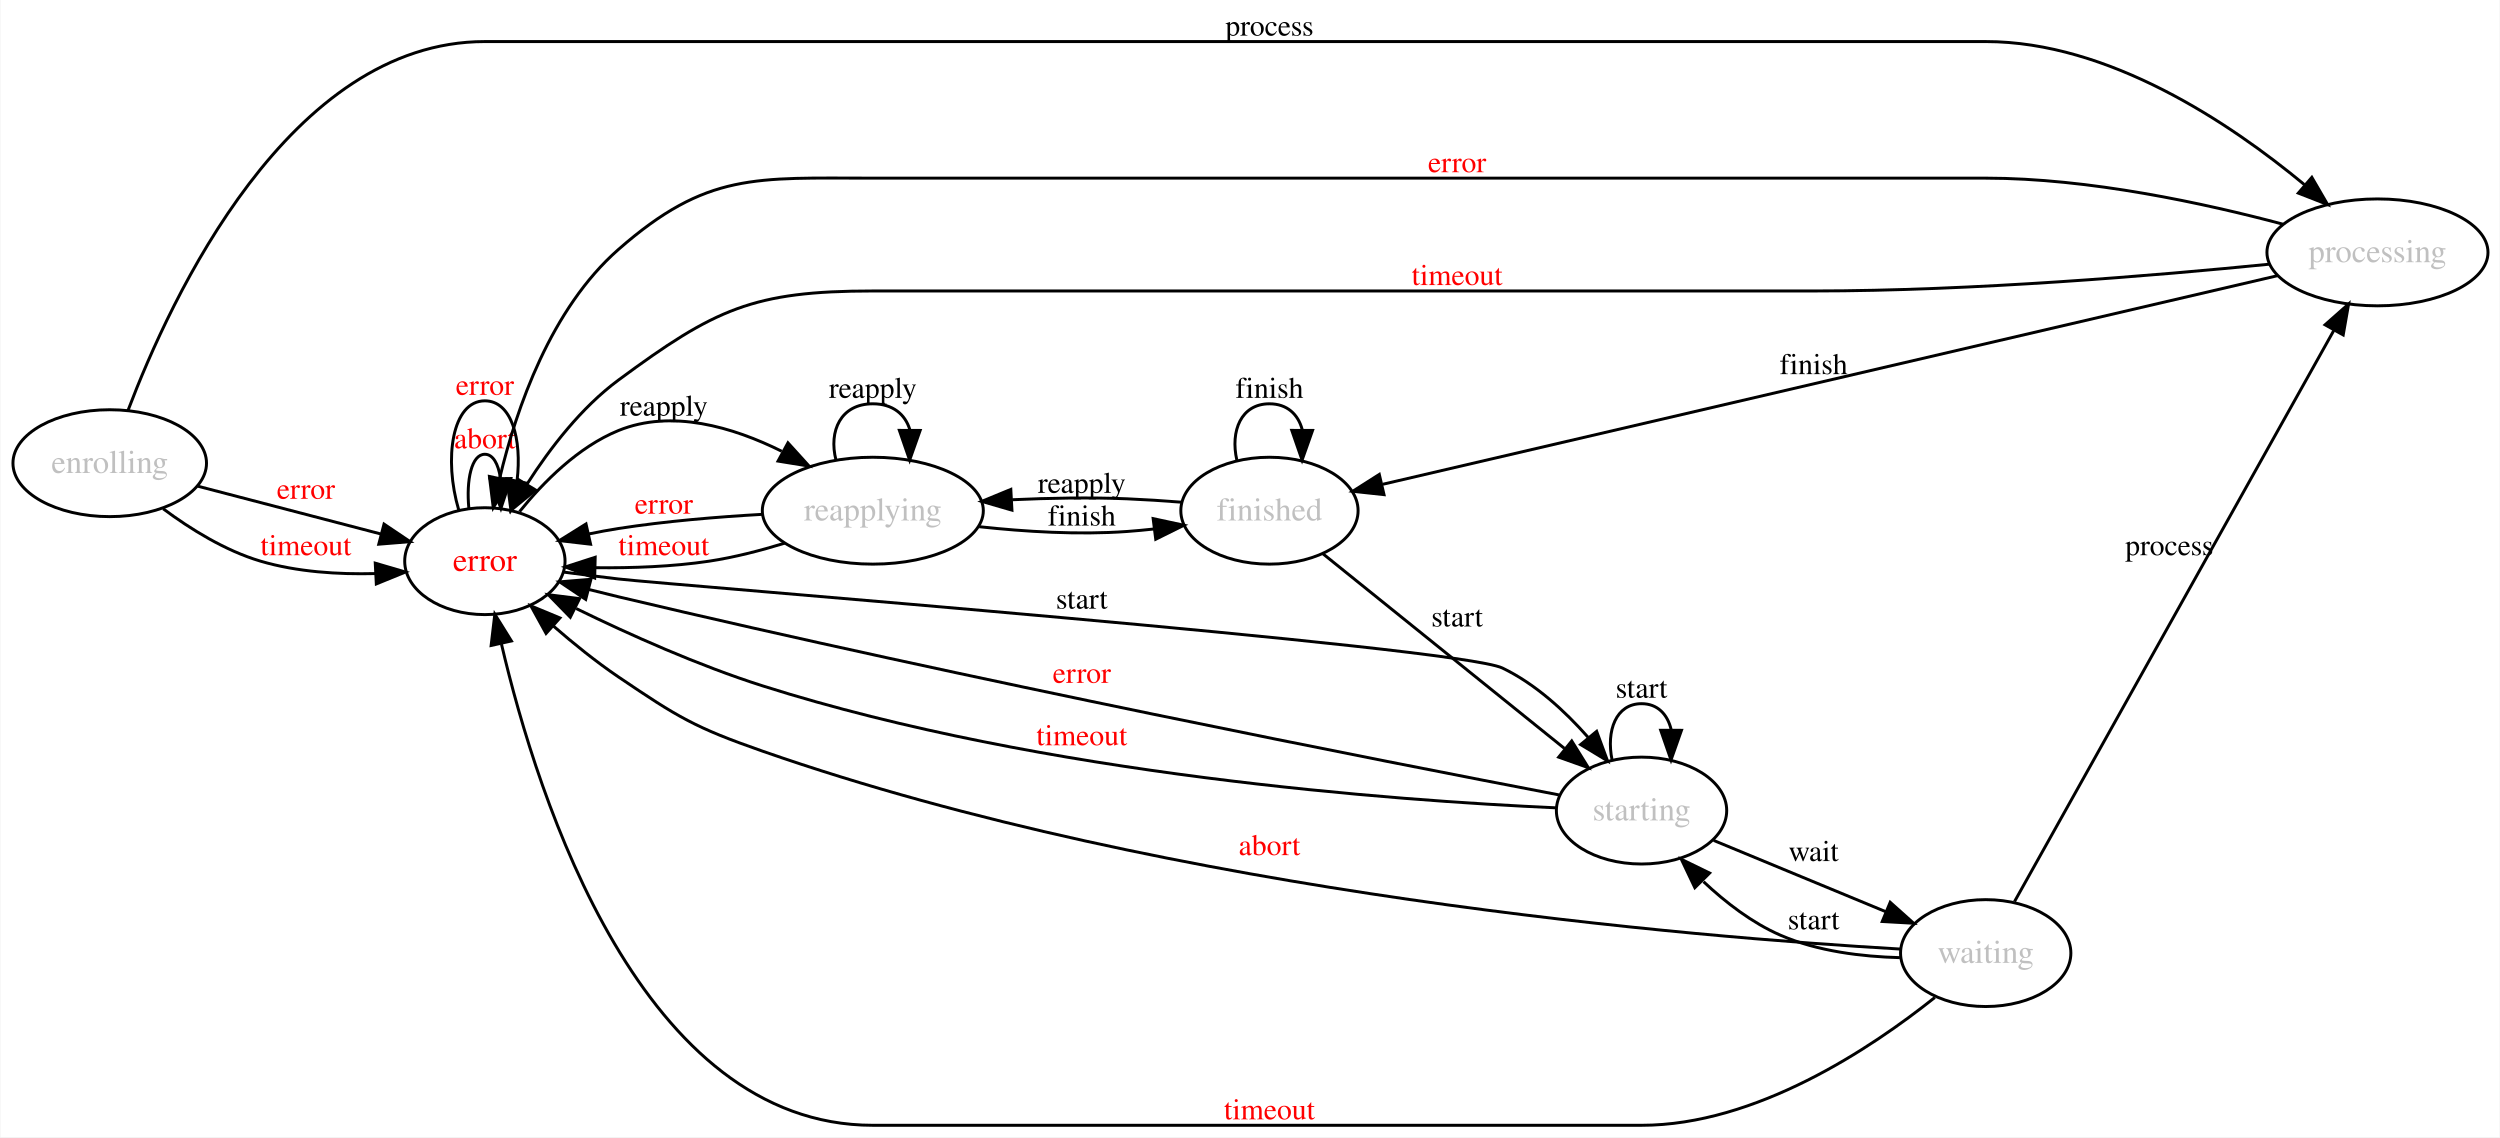
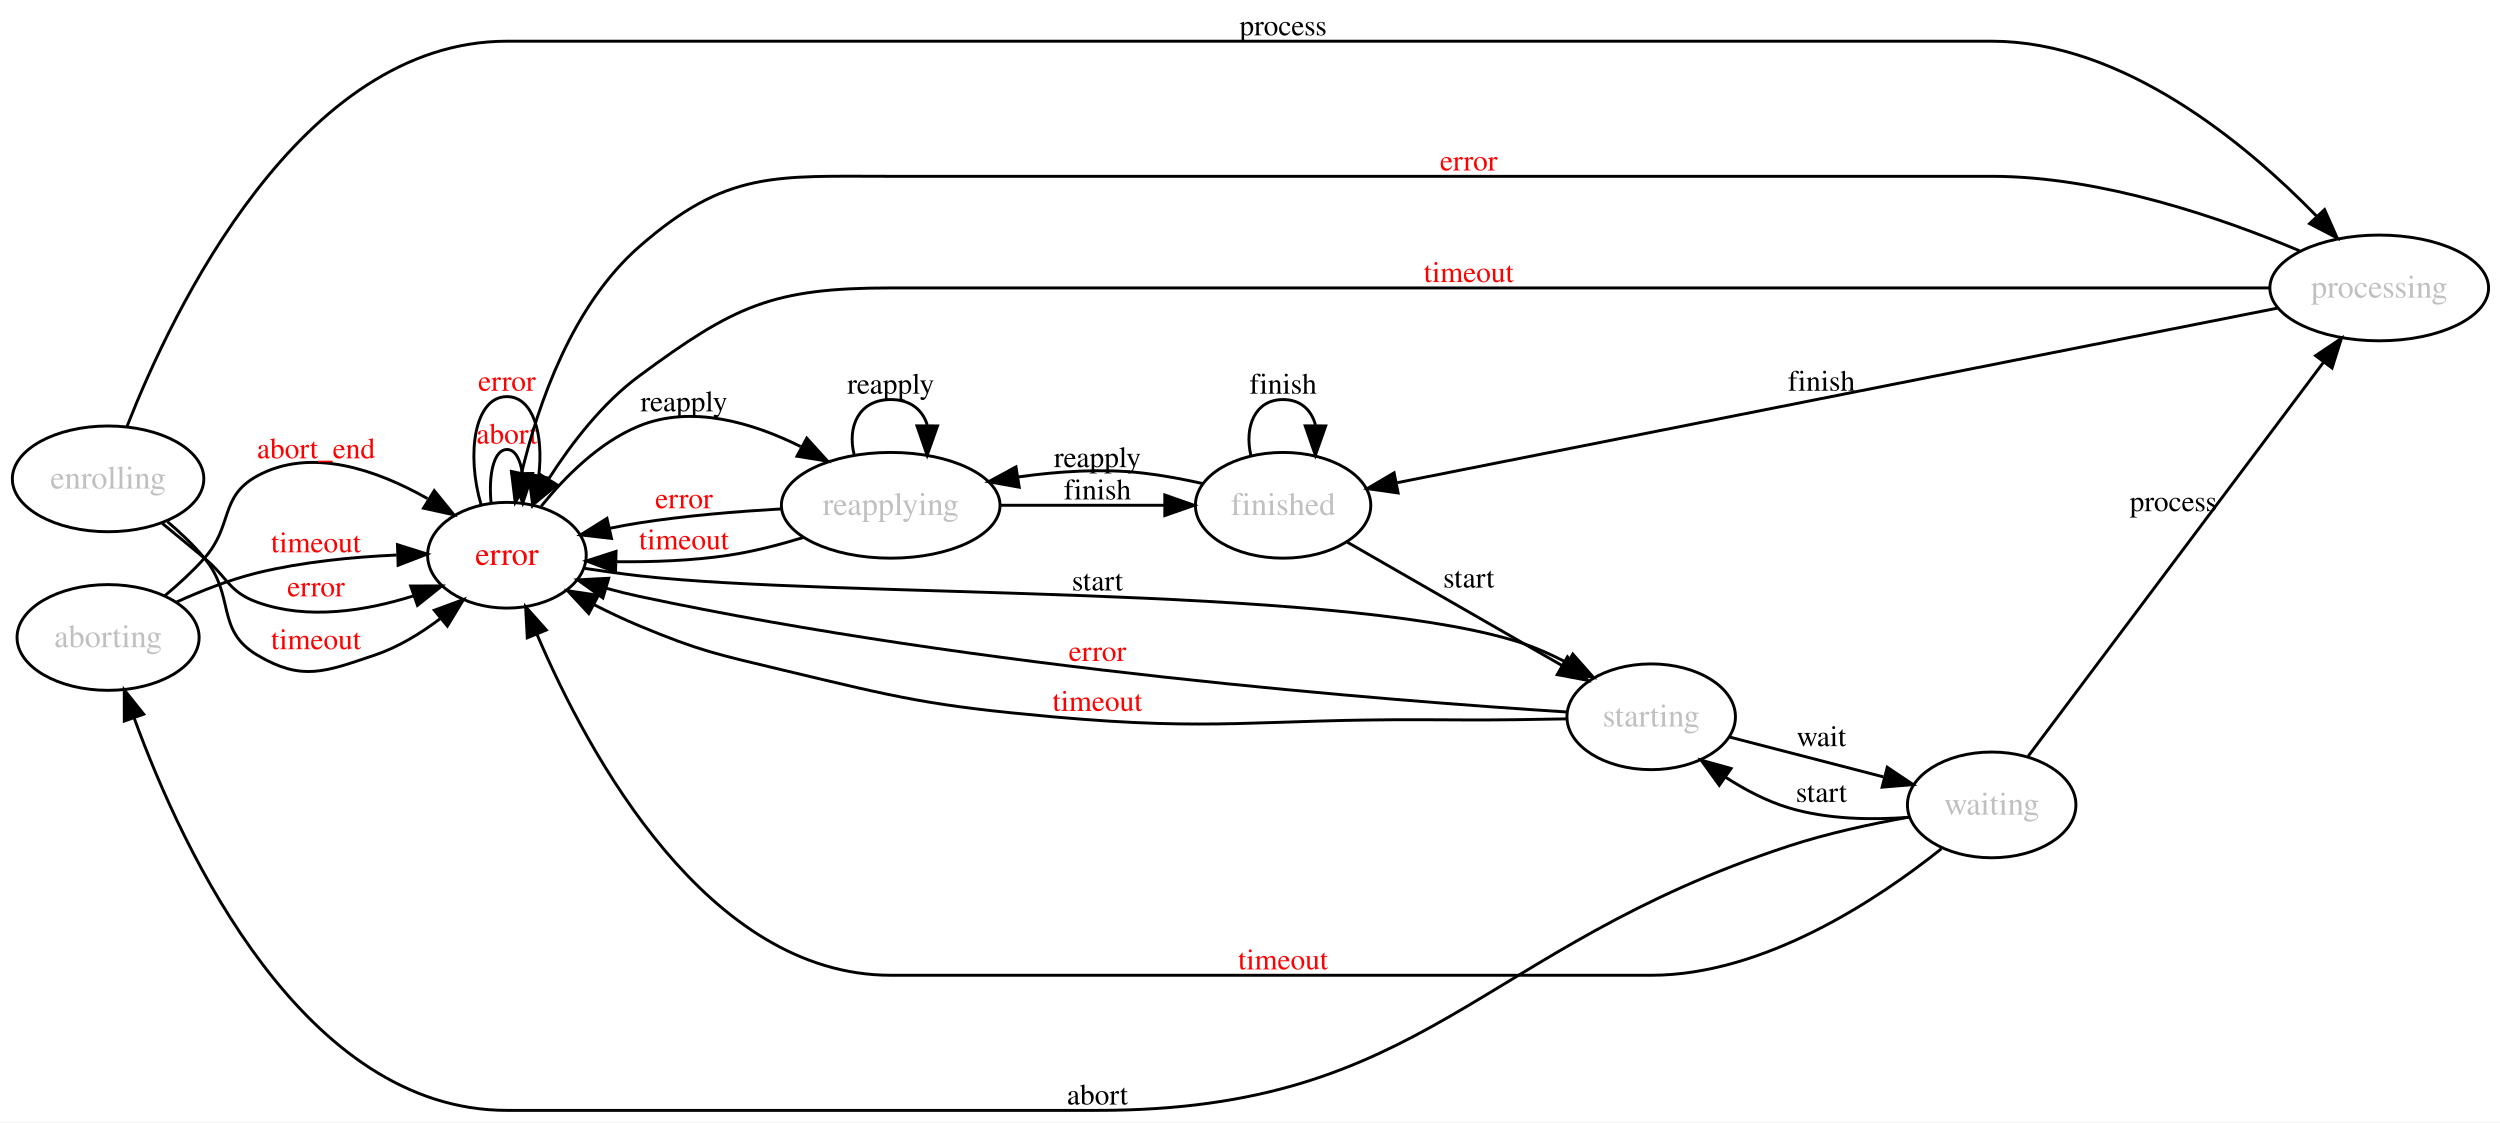
- <svg xmlns="http://www.w3.org/2000/svg" width="842pt" height="383pt" viewBox="0.00 0.00 841.68 383.00">
-   <g id="graph0" class="graph" transform="scale(1 1) rotate(0) translate(4 379)">
-     <polygon fill="#ffffff" stroke="transparent" points="-4,4 -4,-379 837.683,-379 837.683,4 -4,4" />
+ <svg xmlns="http://www.w3.org/2000/svg" width="851pt" height="382pt" viewBox="0.00 0.00 851.12 382.00">
+   <g id="graph0" class="graph" transform="scale(1 1) rotate(0) translate(4 378)">
+     <polygon fill="#ffffff" stroke="transparent" points="-4,4 -4,-378 847.116,-378 847.116,4 -4,4" />
    <g id="node1" class="node">
-       <ellipse fill="none" stroke="#000000" cx="32.797" cy="-223" rx="32.595" ry="18" />
-       <text text-anchor="middle" x="32.797" y="-219.7" font-family="Times,serif" font-size="11.00" fill="#c0c0c0">enrolling</text>
+       <ellipse fill="none" stroke="#000000" cx="32.797" cy="-161" rx="30.995" ry="18" />
+       <text text-anchor="middle" x="32.797" y="-157.7" font-family="Times,serif" font-size="11.00" fill="#c0c0c0">aborting</text>
    </g>
    <g id="node2" class="node">
-       <ellipse fill="none" stroke="#000000" cx="159.145" cy="-190" rx="27" ry="18" />
-       <text text-anchor="middle" x="159.145" y="-186.7" font-family="Times,serif" font-size="11.00" fill="#ff0000">error</text>
+       <ellipse fill="none" stroke="#000000" cx="168.579" cy="-189" rx="27" ry="18" />
+       <text text-anchor="middle" x="168.579" y="-185.7" font-family="Times,serif" font-size="11.00" fill="#ff0000">error</text>
    </g>
    <g id="edge1" class="edge">
-       <path fill="none" stroke="#000000" d="M62.42,-215.263C80.929,-210.429 104.852,-204.18 124.275,-199.107" />
-       <polygon fill="#000000" stroke="#000000" points="125.178,-202.489 133.969,-196.576 123.409,-195.716 125.178,-202.489" />
-       <text text-anchor="middle" x="98.869" y="-211" font-family="Times,serif" font-size="10.00" fill="#ff0000">error</text>
+       <path fill="none" stroke="#000000" d="M52.086,-175.2C56.766,-179.086 61.575,-183.48 65.593,-188 75.422,-199.057 70.609,-208.911 83.593,-216 101.823,-225.952 124.285,-218.059 141.538,-208.29" />
+       <polygon fill="#000000" stroke="#000000" points="143.835,-210.987 150.526,-202.772 140.173,-205.021 143.835,-210.987" />
+       <text text-anchor="middle" x="103.586" y="-222" font-family="Times,serif" font-size="10.00" fill="#ff0000">abort_end</text>
+     </g>
+     <g id="edge2" class="edge">
+       <path fill="none" stroke="#000000" d="M55.996,-173.011C64.464,-176.863 74.257,-180.719 83.593,-183 98.856,-186.728 116.083,-188.396 131.018,-189.071" />
+       <polygon fill="#000000" stroke="#000000" points="131.321,-192.582 141.427,-189.402 131.543,-185.585 131.321,-192.582" />
+       <text text-anchor="middle" x="103.586" y="-190" font-family="Times,serif" font-size="10.00" fill="#ff0000">timeout</text>
+     </g>
+     <g id="edge6" class="edge">
+       <path fill="none" stroke="#000000" d="M163.186,-206.782C162.269,-216.315 164.067,-225 168.579,-225 171.328,-225 173.07,-221.775 173.803,-217.098" />
+       <polygon fill="#000000" stroke="#000000" points="177.308,-216.838 173.972,-206.782 170.309,-216.723 177.308,-216.838" />
+       <text text-anchor="middle" x="168.579" y="-227" font-family="Times,serif" font-size="10.00" fill="#ff0000">abort</text>
+     </g>
+     <g id="edge7" class="edge">
+       <path fill="none" stroke="#000000" d="M159.801,-206.142C154.637,-223.585 157.563,-243 168.579,-243 177.529,-243 181.139,-230.183 179.408,-216.021" />
+       <polygon fill="#000000" stroke="#000000" points="182.817,-215.221 177.357,-206.142 175.963,-216.644 182.817,-215.221" />
+       <text text-anchor="middle" x="168.579" y="-245" font-family="Times,serif" font-size="10.00" fill="#ff0000">error</text>
+     </g>
+     <g id="node5" class="node">
+       <ellipse fill="none" stroke="#000000" cx="299.24" cy="-206" rx="37.219" ry="18" />
+       <text text-anchor="middle" x="299.24" y="-202.7" font-family="Times,serif" font-size="11.00" fill="#c0c0c0">reapplying</text>
+     </g>
+     <g id="edge8" class="edge">
+       <path fill="none" stroke="#000000" d="M180.26,-205.689C188.327,-215.677 200.02,-227.473 213.579,-233 231.443,-240.282 252.047,-234.22 268.571,-226.01" />
+       <polygon fill="#000000" stroke="#000000" points="270.657,-228.86 277.776,-221.013 267.318,-222.708 270.657,-228.86" />
+       <text text-anchor="middle" x="228.855" y="-238" font-family="Times,serif" font-size="10.00" fill="#000000">reapply</text>
+     </g>
+     <g id="node6" class="node">
+       <ellipse fill="none" stroke="#000000" cx="558.146" cy="-134" rx="28.683" ry="18" />
+       <text text-anchor="middle" x="558.146" y="-130.7" font-family="Times,serif" font-size="11.00" fill="#c0c0c0">starting</text>
+     </g>
+     <g id="edge9" class="edge">
+       <path fill="none" stroke="#000000" d="M195.181,-184.499C201.218,-183.578 207.609,-182.684 213.579,-182 279.489,-174.451 447.737,-178.986 511.304,-160 517.504,-158.148 523.793,-155.383 529.664,-152.338" />
+       <polygon fill="#000000" stroke="#000000" points="531.455,-155.347 538.476,-147.412 528.039,-149.237 531.455,-155.347" />
+       <text text-anchor="middle" x="369.625" y="-177" font-family="Times,serif" font-size="10.00" fill="#000000">start</text>
+     </g>
+     <g id="node3" class="node">
+       <ellipse fill="none" stroke="#000000" cx="32.797" cy="-215" rx="32.595" ry="18" />
+       <text text-anchor="middle" x="32.797" y="-211.7" font-family="Times,serif" font-size="11.00" fill="#c0c0c0">enrolling</text>
    </g>
    <g id="edge3" class="edge">
-       <path fill="none" stroke="#000000" d="M50.793,-207.644C59.973,-200.812 71.695,-193.525 83.593,-190 95.875,-186.361 109.781,-185.498 122.284,-185.823" />
-       <polygon fill="#000000" stroke="#000000" points="122.225,-189.325 132.391,-186.341 122.583,-182.334 122.225,-189.325" />
-       <text text-anchor="middle" x="98.869" y="-192" font-family="Times,serif" font-size="10.00" fill="#ff0000">timeout</text>
+       <path fill="none" stroke="#000000" d="M51.199,-199.882C55.897,-196.014 60.936,-191.858 65.593,-188 73.613,-181.357 73.802,-176.545 83.593,-173 100.662,-166.821 120.564,-170.047 136.817,-175.173" />
+       <polygon fill="#000000" stroke="#000000" points="135.811,-178.53 146.406,-178.543 138.132,-171.926 135.811,-178.53" />
+       <text text-anchor="middle" x="103.586" y="-175" font-family="Times,serif" font-size="10.00" fill="#ff0000">error</text>
    </g>
-     <g id="node3" class="node">
-       <ellipse fill="none" stroke="#000000" cx="796.57" cy="-294" rx="37.225" ry="18" />
-       <text text-anchor="middle" x="796.57" y="-290.7" font-family="Times,serif" font-size="11.00" fill="#c0c0c0">processing</text>
+     <g id="edge5" class="edge">
+       <path fill="none" stroke="#000000" d="M52.999,-200.423C57.452,-196.673 61.929,-192.434 65.593,-188 76.237,-175.122 69.227,-163.528 83.593,-155 98.875,-145.928 106.729,-149.35 123.579,-155 131.542,-157.67 139.222,-162.369 145.913,-167.436" />
+       <polygon fill="#000000" stroke="#000000" points="143.86,-170.279 153.808,-173.927 148.306,-164.872 143.86,-170.279" />
+       <text text-anchor="middle" x="103.586" y="-157" font-family="Times,serif" font-size="10.00" fill="#ff0000">timeout</text>
    </g>
-     <g id="edge2" class="edge">
-       <path fill="none" stroke="#000000" d="M38.923,-240.697C53.354,-278.763 93.312,-365 159.145,-365 159.145,-365 159.145,-365 664.626,-365 705.993,-365 746.88,-337.603 771.921,-316.846" />
-       <polygon fill="#000000" stroke="#000000" points="774.467,-319.275 779.784,-310.111 769.913,-313.959 774.467,-319.275" />
-       <text text-anchor="middle" x="423.393" y="-367" font-family="Times,serif" font-size="10.00" fill="#000000">process</text>
+     <g id="node4" class="node">
+       <ellipse fill="none" stroke="#000000" cx="806.004" cy="-280" rx="37.225" ry="18" />
+       <text text-anchor="middle" x="806.004" y="-276.7" font-family="Times,serif" font-size="11.00" fill="#c0c0c0">processing</text>
    </g>
    <g id="edge4" class="edge">
-       <path fill="none" stroke="#000000" d="M153.752,-207.782C152.836,-217.315 154.633,-226 159.145,-226 161.894,-226 163.636,-222.775 164.37,-218.098" />
-       <polygon fill="#000000" stroke="#000000" points="167.874,-217.838 164.538,-207.782 160.875,-217.723 167.874,-217.838" />
-       <text text-anchor="middle" x="159.145" y="-228" font-family="Times,serif" font-size="10.00" fill="#ff0000">abort</text>
+       <path fill="none" stroke="#000000" d="M39.165,-232.677C54.646,-272.146 98.233,-364 168.579,-364 168.579,-364 168.579,-364 674.06,-364 718.849,-364 760.694,-329.131 784.798,-304.325" />
+       <polygon fill="#000000" stroke="#000000" points="787.387,-306.68 791.692,-296.999 782.289,-301.882 787.387,-306.68" />
+       <text text-anchor="middle" x="432.827" y="-366" font-family="Times,serif" font-size="10.00" fill="#000000">process</text>
    </g>
-     <g id="edge5" class="edge">
-       <path fill="none" stroke="#000000" d="M150.367,-207.142C145.203,-224.585 148.13,-244 159.145,-244 168.095,-244 171.705,-231.183 169.975,-217.021" />
-       <polygon fill="#000000" stroke="#000000" points="173.383,-216.221 167.923,-207.142 166.53,-217.644 173.383,-216.221" />
-       <text text-anchor="middle" x="159.145" y="-246" font-family="Times,serif" font-size="10.00" fill="#ff0000">error</text>
+     <g id="edge13" class="edge">
+       <path fill="none" stroke="#000000" d="M778.86,-292.653C752.632,-303.708 711.485,-318 674.06,-318 299.24,-318 299.24,-318 299.24,-318 259.702,-318 243.315,-320.057 213.579,-294 190.84,-274.075 179.225,-240.648 173.549,-216.864" />
+       <polygon fill="#000000" stroke="#000000" points="176.952,-216.039 171.403,-207.014 170.113,-217.53 176.952,-216.039" />
+       <text text-anchor="middle" x="496.028" y="-320" font-family="Times,serif" font-size="10.00" fill="#ff0000">error</text>
    </g>
-     <g id="node4" class="node">
-       <ellipse fill="none" stroke="#000000" cx="289.806" cy="-207" rx="37.219" ry="18" />
-       <text text-anchor="middle" x="289.806" y="-203.7" font-family="Times,serif" font-size="11.00" fill="#c0c0c0">reapplying</text>
+     <g id="edge15" class="edge">
+       <path fill="none" stroke="#000000" d="M768.787,-280C710.592,-280 594.51,-280 496.028,-280 299.24,-280 299.24,-280 299.24,-280 258.901,-280 246.03,-273.962 213.579,-250 201.093,-240.78 190.561,-227.109 182.832,-215.045" />
+       <polygon fill="#000000" stroke="#000000" points="185.663,-212.964 177.482,-206.232 179.68,-216.597 185.663,-212.964" />
+       <text text-anchor="middle" x="496.028" y="-282" font-family="Times,serif" font-size="10.00" fill="#ff0000">timeout</text>
    </g>
-     <g id="edge6" class="edge">
-       <path fill="none" stroke="#000000" d="M170.827,-206.689C178.893,-216.677 190.587,-228.473 204.145,-234 222.009,-241.282 242.613,-235.22 259.137,-227.01" />
-       <polygon fill="#000000" stroke="#000000" points="261.224,-229.86 268.343,-222.013 257.884,-223.708 261.224,-229.86" />
-       <text text-anchor="middle" x="219.421" y="-239" font-family="Times,serif" font-size="10.00" fill="#000000">reapply</text>
+     <g id="node7" class="node">
+       <ellipse fill="none" stroke="#000000" cx="432.827" cy="-206" rx="29.852" ry="18" />
+       <text text-anchor="middle" x="432.827" y="-202.7" font-family="Times,serif" font-size="11.00" fill="#c0c0c0">finished</text>
    </g>
-     <g id="node5" class="node">
-       <ellipse fill="none" stroke="#000000" cx="548.712" cy="-106" rx="28.683" ry="18" />
-       <text text-anchor="middle" x="548.712" y="-102.7" font-family="Times,serif" font-size="11.00" fill="#c0c0c0">starting</text>
+     <g id="edge14" class="edge">
+       <path fill="none" stroke="#000000" d="M771.649,-273.188C702.055,-259.387 544.837,-228.211 471.657,-213.7" />
+       <polygon fill="#000000" stroke="#000000" points="471.979,-210.196 461.49,-211.684 470.618,-217.062 471.979,-210.196" />
+       <text text-anchor="middle" x="616.103" y="-245" font-family="Times,serif" font-size="10.00" fill="#000000">finish</text>
    </g>
-     <g id="edge7" class="edge">
-       <path fill="none" stroke="#000000" d="M185.778,-186.305C191.813,-185.508 198.196,-184.696 204.145,-184 220.656,-182.068 486.894,-161.216 501.871,-154 512.953,-148.66 522.867,-139.551 530.688,-130.695" />
-       <polygon fill="#000000" stroke="#000000" points="533.584,-132.685 537.257,-122.747 528.188,-128.226 533.584,-132.685" />
-       <text text-anchor="middle" x="360.191" y="-174" font-family="Times,serif" font-size="10.00" fill="#000000">start</text>
+     <g id="edge16" class="edge">
+       <path fill="none" stroke="#000000" d="M261.981,-204.768C246.89,-203.912 229.34,-202.46 213.579,-200 210.321,-199.492 206.952,-198.864 203.592,-198.168" />
+       <polygon fill="#000000" stroke="#000000" points="204.18,-194.713 193.655,-195.928 202.64,-201.541 204.18,-194.713" />
+       <text text-anchor="middle" x="228.855" y="-205" font-family="Times,serif" font-size="10.00" fill="#ff0000">error</text>
+     </g>
+     <g id="edge19" class="edge">
+       <path fill="none" stroke="#000000" d="M269.587,-195.076C261.449,-192.569 252.546,-190.268 244.131,-189 231.792,-187.14 218.19,-186.662 205.968,-186.797" />
+       <polygon fill="#000000" stroke="#000000" points="205.559,-183.306 195.649,-187.053 205.733,-190.304 205.559,-183.306" />
+       <text text-anchor="middle" x="228.855" y="-191" font-family="Times,serif" font-size="10.00" fill="#ff0000">timeout</text>
+     </g>
+     <g id="edge18" class="edge">
+       <path fill="none" stroke="#000000" d="M286.836,-223.037C284.304,-232.858 288.439,-242 299.24,-242 305.99,-242 310.137,-238.429 311.679,-233.353" />
+       <polygon fill="#000000" stroke="#000000" points="315.178,-233.025 311.644,-223.037 308.178,-233.049 315.178,-233.025" />
+       <text text-anchor="middle" x="299.24" y="-244" font-family="Times,serif" font-size="10.00" fill="#000000">reapply</text>
+     </g>
+     <g id="edge17" class="edge">
+       <path fill="none" stroke="#000000" d="M336.451,-206C353.876,-206 374.666,-206 392.469,-206" />
+       <polygon fill="#000000" stroke="#000000" points="392.558,-209.5 402.558,-206 392.558,-202.5 392.558,-209.5" />
+       <text text-anchor="middle" x="369.625" y="-208" font-family="Times,serif" font-size="10.00" fill="#000000">finish</text>
+     </g>
+     <g id="edge20" class="edge">
+       <path fill="none" stroke="#000000" d="M529.266,-135.644C469.689,-139.427 329.06,-150.383 213.579,-175 209.923,-175.779 206.138,-176.726 202.388,-177.756" />
+       <polygon fill="#000000" stroke="#000000" points="201.258,-174.44 192.651,-180.619 203.233,-181.156 201.258,-174.44" />
+       <text text-anchor="middle" x="369.625" y="-153" font-family="Times,serif" font-size="10.00" fill="#ff0000">error</text>
+     </g>
+     <g id="edge22" class="edge">
+       <path fill="none" stroke="#000000" d="M529.162,-133.285C523.254,-133.166 517.079,-133.062 511.304,-133 497.726,-132.855 494.331,-132.946 480.752,-133 424.572,-133.222 410.304,-128.959 354.349,-134 312.919,-137.733 302.579,-140.285 262.13,-150 240.17,-155.274 234.426,-156.313 213.579,-165 208.471,-167.129 203.174,-169.648 198.087,-172.241" />
+       <polygon fill="#000000" stroke="#000000" points="196.443,-169.151 189.239,-176.919 199.715,-175.339 196.443,-169.151" />
+       <text text-anchor="middle" x="369.625" y="-136" font-family="Times,serif" font-size="10.00" fill="#ff0000">timeout</text>
+     </g>
+     <g id="node8" class="node">
+       <ellipse fill="none" stroke="#000000" cx="674.06" cy="-104" rx="28.683" ry="18" />
+       <text text-anchor="middle" x="674.06" y="-100.7" font-family="Times,serif" font-size="11.00" fill="#c0c0c0">waiting</text>
+     </g>
+     <g id="edge21" class="edge">
+       <path fill="none" stroke="#000000" d="M585.03,-127.042C600.538,-123.028 620.259,-117.924 637.197,-113.54" />
+       <polygon fill="#000000" stroke="#000000" points="638.517,-116.814 647.321,-110.92 636.763,-110.038 638.517,-116.814" />
+       <text text-anchor="middle" x="616.103" y="-124" font-family="Times,serif" font-size="10.00" fill="#000000">wait</text>
    </g>
    <g id="edge11" class="edge">
-       <path fill="none" stroke="#000000" d="M764.894,-303.451C738.363,-310.531 699.365,-319 664.626,-319 289.806,-319 289.806,-319 289.806,-319 250.269,-319 233.882,-321.057 204.145,-295 181.406,-275.075 169.792,-241.648 164.116,-217.864" />
-       <polygon fill="#000000" stroke="#000000" points="167.518,-217.039 161.97,-208.014 160.679,-218.53 167.518,-217.039" />
-       <text text-anchor="middle" x="486.595" y="-321" font-family="Times,serif" font-size="10.00" fill="#ff0000">error</text>
-     </g>
-     <g id="edge13" class="edge">
-       <path fill="none" stroke="#000000" d="M760.215,-290.029C722.03,-286.206 660.204,-281 606.669,-281 289.806,-281 289.806,-281 289.806,-281 249.467,-281 236.596,-274.962 204.145,-251 191.659,-241.78 181.127,-228.109 173.398,-216.045" />
-       <polygon fill="#000000" stroke="#000000" points="176.23,-213.964 168.049,-207.232 170.246,-217.597 176.23,-213.964" />
-       <text text-anchor="middle" x="486.595" y="-283" font-family="Times,serif" font-size="10.00" fill="#ff0000">timeout</text>
-     </g>
-     <g id="node6" class="node">
-       <ellipse fill="none" stroke="#000000" cx="423.393" cy="-207" rx="29.852" ry="18" />
-       <text text-anchor="middle" x="423.393" y="-203.7" font-family="Times,serif" font-size="11.00" fill="#c0c0c0">finished</text>
+       <path fill="none" stroke="#000000" d="M405.386,-213.415C398.731,-214.903 391.602,-216.241 384.901,-217 371.129,-218.56 356.134,-217.56 342.595,-215.644" />
+       <polygon fill="#000000" stroke="#000000" points="342.999,-212.164 332.57,-214.028 341.885,-219.075 342.999,-212.164" />
+       <text text-anchor="middle" x="369.625" y="-219" font-family="Times,serif" font-size="10.00" fill="#000000">reapply</text>
    </g>
    <g id="edge12" class="edge">
-       <path fill="none" stroke="#000000" d="M762.893,-286.149C693.448,-269.959 534.732,-232.957 461.592,-215.905" />
-       <polygon fill="#000000" stroke="#000000" points="461.976,-212.401 451.442,-213.539 460.386,-219.218 461.976,-212.401" />
-       <text text-anchor="middle" x="606.669" y="-253" font-family="Times,serif" font-size="10.00" fill="#000000">finish</text>
-     </g>
-     <g id="edge14" class="edge">
-       <path fill="none" stroke="#000000" d="M252.547,-205.768C237.457,-204.912 219.906,-203.46 204.145,-201 200.887,-200.492 197.518,-199.864 194.158,-199.168" />
-       <polygon fill="#000000" stroke="#000000" points="194.746,-195.713 184.221,-196.928 193.207,-202.541 194.746,-195.713" />
-       <text text-anchor="middle" x="219.421" y="-206" font-family="Times,serif" font-size="10.00" fill="#ff0000">error</text>
-     </g>
-     <g id="edge17" class="edge">
-       <path fill="none" stroke="#000000" d="M260.154,-196.076C252.015,-193.569 243.112,-191.268 234.697,-190 222.358,-188.14 208.756,-187.662 196.534,-187.797" />
-       <polygon fill="#000000" stroke="#000000" points="196.125,-184.306 186.215,-188.053 196.299,-191.304 196.125,-184.306" />
-       <text text-anchor="middle" x="219.421" y="-192" font-family="Times,serif" font-size="10.00" fill="#ff0000">timeout</text>
-     </g>
-     <g id="edge16" class="edge">
-       <path fill="none" stroke="#000000" d="M277.402,-224.037C274.871,-233.858 279.005,-243 289.806,-243 296.557,-243 300.703,-239.429 302.246,-234.353" />
-       <polygon fill="#000000" stroke="#000000" points="305.745,-234.025 302.21,-224.037 298.745,-234.049 305.745,-234.025" />
-       <text text-anchor="middle" x="289.806" y="-245" font-family="Times,serif" font-size="10.00" fill="#000000">reapply</text>
-     </g>
-     <g id="edge15" class="edge">
-       <path fill="none" stroke="#000000" d="M325.638,-201.606C340.979,-199.936 359.097,-198.811 375.467,-200 378.376,-200.211 381.377,-200.494 384.391,-200.825" />
-       <polygon fill="#000000" stroke="#000000" points="384.219,-204.33 394.576,-202.1 385.089,-197.385 384.219,-204.33" />
-       <text text-anchor="middle" x="360.191" y="-202" font-family="Times,serif" font-size="10.00" fill="#000000">finish</text>
-     </g>
-     <g id="edge18" class="edge">
-       <path fill="none" stroke="#000000" d="M520.907,-111.275C462.18,-122.534 321.276,-150.167 204.145,-178 200.92,-178.766 197.573,-179.595 194.227,-180.446" />
-       <polygon fill="#000000" stroke="#000000" points="193.107,-177.121 184.312,-183.029 194.871,-183.895 193.107,-177.121" />
-       <text text-anchor="middle" x="360.191" y="-149" font-family="Times,serif" font-size="10.00" fill="#ff0000">error</text>
-     </g>
-     <g id="edge21" class="edge">
-       <path fill="none" stroke="#000000" d="M519.851,-106.928C466.081,-109.346 347.44,-117.93 252.697,-148 231.077,-154.862 207.805,-165.296 189.881,-174.048" />
-       <polygon fill="#000000" stroke="#000000" points="187.913,-171.117 180.517,-178.703 191.03,-177.385 187.913,-171.117" />
-       <text text-anchor="middle" x="360.191" y="-128" font-family="Times,serif" font-size="10.00" fill="#ff0000">timeout</text>
-     </g>
-     <g id="edge19" class="edge">
-       <path fill="none" stroke="#000000" d="M538.789,-123.037C536.764,-132.858 540.071,-142 548.712,-142 554.112,-142 557.43,-138.429 558.664,-133.353" />
-       <polygon fill="#000000" stroke="#000000" points="562.163,-133.028 558.635,-123.037 555.163,-133.047 562.163,-133.028" />
-       <text text-anchor="middle" x="548.712" y="-144" font-family="Times,serif" font-size="10.00" fill="#000000">start</text>
-     </g>
-     <g id="node7" class="node">
-       <ellipse fill="none" stroke="#000000" cx="664.626" cy="-58" rx="28.683" ry="18" />
-       <text text-anchor="middle" x="664.626" y="-54.7" font-family="Times,serif" font-size="11.00" fill="#c0c0c0">waiting</text>
-     </g>
-     <g id="edge20" class="edge">
-       <path fill="none" stroke="#000000" d="M573.011,-95.938C589.858,-88.962 612.511,-79.581 631.076,-71.893" />
-       <polygon fill="#000000" stroke="#000000" points="632.459,-75.109 640.359,-68.049 629.78,-68.641 632.459,-75.109" />
-       <text text-anchor="middle" x="606.669" y="-89" font-family="Times,serif" font-size="10.00" fill="#000000">wait</text>
-     </g>
-     <g id="edge9" class="edge">
-       <path fill="none" stroke="#000000" d="M393.761,-209.861C387.714,-210.336 381.39,-210.753 375.467,-211 362.916,-211.523 349.334,-211.267 336.762,-210.688" />
-       <polygon fill="#000000" stroke="#000000" points="336.659,-207.177 326.485,-210.136 336.283,-214.167 336.659,-207.177" />
-       <text text-anchor="middle" x="360.191" y="-213" font-family="Times,serif" font-size="10.00" fill="#000000">reapply</text>
+       <path fill="none" stroke="#000000" d="M454.656,-193.459C474.872,-181.844 505.131,-164.458 527.716,-151.483" />
+       <polygon fill="#000000" stroke="#000000" points="529.64,-154.414 536.567,-146.398 526.153,-148.345 529.64,-154.414" />
+       <text text-anchor="middle" x="496.028" y="-178" font-family="Times,serif" font-size="10.00" fill="#000000">start</text>
    </g>
    <g id="edge10" class="edge">
-       <path fill="none" stroke="#000000" d="M441.348,-192.529C462.659,-175.354 498.364,-146.578 522.699,-126.965" />
-       <polygon fill="#000000" stroke="#000000" points="525.2,-129.444 530.79,-120.444 520.808,-123.994 525.2,-129.444" />
-       <text text-anchor="middle" x="486.595" y="-168" font-family="Times,serif" font-size="10.00" fill="#000000">start</text>
+       <path fill="none" stroke="#000000" d="M421.84,-223.037C419.598,-232.858 423.26,-242 432.827,-242 438.806,-242 442.478,-238.429 443.845,-233.353" />
+       <polygon fill="#000000" stroke="#000000" points="447.344,-233.026 443.813,-223.037 440.344,-233.048 447.344,-233.026" />
+       <text text-anchor="middle" x="432.827" y="-244" font-family="Times,serif" font-size="10.00" fill="#000000">finish</text>
    </g>
-     <g id="edge8" class="edge">
-       <path fill="none" stroke="#000000" d="M412.407,-224.037C410.165,-233.858 413.827,-243 423.393,-243 429.372,-243 433.045,-239.429 434.411,-234.353" />
-       <polygon fill="#000000" stroke="#000000" points="437.91,-234.026 434.38,-224.037 430.91,-234.048 437.91,-234.026" />
-       <text text-anchor="middle" x="423.393" y="-245" font-family="Times,serif" font-size="10.00" fill="#000000">finish</text>
+     <g id="edge23" class="edge">
+       <path fill="none" stroke="#000000" d="M645.777,-99.812C633.121,-97.546 618.123,-94.313 604.987,-90 498.582,-55.067 481.617,0 369.625,0 168.579,0 168.579,0 168.579,0 99.571,0 58.515,-87.501 41.702,-133.489" />
+       <polygon fill="#000000" stroke="#000000" points="38.319,-132.56 38.302,-143.155 44.922,-134.883 38.319,-132.56" />
+       <text text-anchor="middle" x="369.625" y="-2" font-family="Times,serif" font-size="10.00" fill="#000000">abort</text>
    </g>
-     <g id="edge22" class="edge">
-       <path fill="none" stroke="#000000" d="M635.824,-59.358C567.489,-63.3 390.929,-77.735 252.697,-126 229.782,-134.001 224.248,-137.4 204.145,-151 196.637,-156.08 188.992,-162.255 182.186,-168.18" />
-       <polygon fill="#000000" stroke="#000000" points="179.753,-165.66 174.639,-174.939 184.423,-170.875 179.753,-165.66" />
-       <text text-anchor="middle" x="423.393" y="-91" font-family="Times,serif" font-size="10.00" fill="#ff0000">abort</text>
+     <g id="edge26" class="edge">
+       <path fill="none" stroke="#000000" d="M656.935,-89.064C635.417,-71.879 596.625,-46 558.146,-46 299.24,-46 299.24,-46 299.24,-46 236.973,-46 196.427,-120.805 178.754,-162.208" />
+       <polygon fill="#000000" stroke="#000000" points="175.513,-160.886 174.945,-171.465 181.987,-163.549 175.513,-160.886" />
+       <text text-anchor="middle" x="432.827" y="-48" font-family="Times,serif" font-size="10.00" fill="#ff0000">timeout</text>
+     </g>
+     <g id="edge24" class="edge">
+       <path fill="none" stroke="#000000" d="M686.473,-120.558C709.635,-151.454 759.571,-218.063 787.002,-254.653" />
+       <polygon fill="#000000" stroke="#000000" points="784.341,-256.939 793.139,-262.84 789.942,-252.74 784.341,-256.939" />
+       <text text-anchor="middle" x="735.896" y="-204" font-family="Times,serif" font-size="10.00" fill="#000000">process</text>
    </g>
    <g id="edge25" class="edge">
-       <path fill="none" stroke="#000000" d="M647.502,-43.064C625.984,-25.879 587.192,0 548.712,0 289.806,0 289.806,0 289.806,0 212.091,0 177.106,-109.255 164.734,-162.068" />
-       <polygon fill="#000000" stroke="#000000" points="161.252,-161.603 162.493,-172.125 168.084,-163.126 161.252,-161.603" />
-       <text text-anchor="middle" x="423.393" y="-2" font-family="Times,serif" font-size="10.00" fill="#ff0000">timeout</text>
-     </g>
-     <g id="edge23" class="edge">
-       <path fill="none" stroke="#000000" d="M674.328,-75.354C697.204,-116.269 754.628,-218.981 781.835,-267.643" />
-       <polygon fill="#000000" stroke="#000000" points="778.919,-269.6 786.854,-276.621 785.029,-266.184 778.919,-269.6" />
-       <text text-anchor="middle" x="726.462" y="-192" font-family="Times,serif" font-size="10.00" fill="#000000">process</text>
-     </g>
-     <g id="edge24" class="edge">
-       <path fill="none" stroke="#000000" d="M635.73,-56.464C622.955,-56.791 608.034,-58.593 595.553,-64 585.985,-68.145 577.039,-75.04 569.582,-82.056" />
-       <polygon fill="#000000" stroke="#000000" points="566.666,-80.026 562.115,-89.594 571.639,-84.953 566.666,-80.026" />
-       <text text-anchor="middle" x="606.669" y="-66" font-family="Times,serif" font-size="10.00" fill="#000000">start</text>
+       <path fill="none" stroke="#000000" d="M645.964,-99.782C633.208,-98.828 618.079,-99.06 604.987,-103 597.54,-105.241 590.187,-109.094 583.592,-113.338" />
+       <polygon fill="#000000" stroke="#000000" points="581.322,-110.654 575.131,-119.251 585.333,-116.391 581.322,-110.654" />
+       <text text-anchor="middle" x="616.103" y="-105" font-family="Times,serif" font-size="10.00" fill="#000000">start</text>
    </g>
  </g>
</svg>
